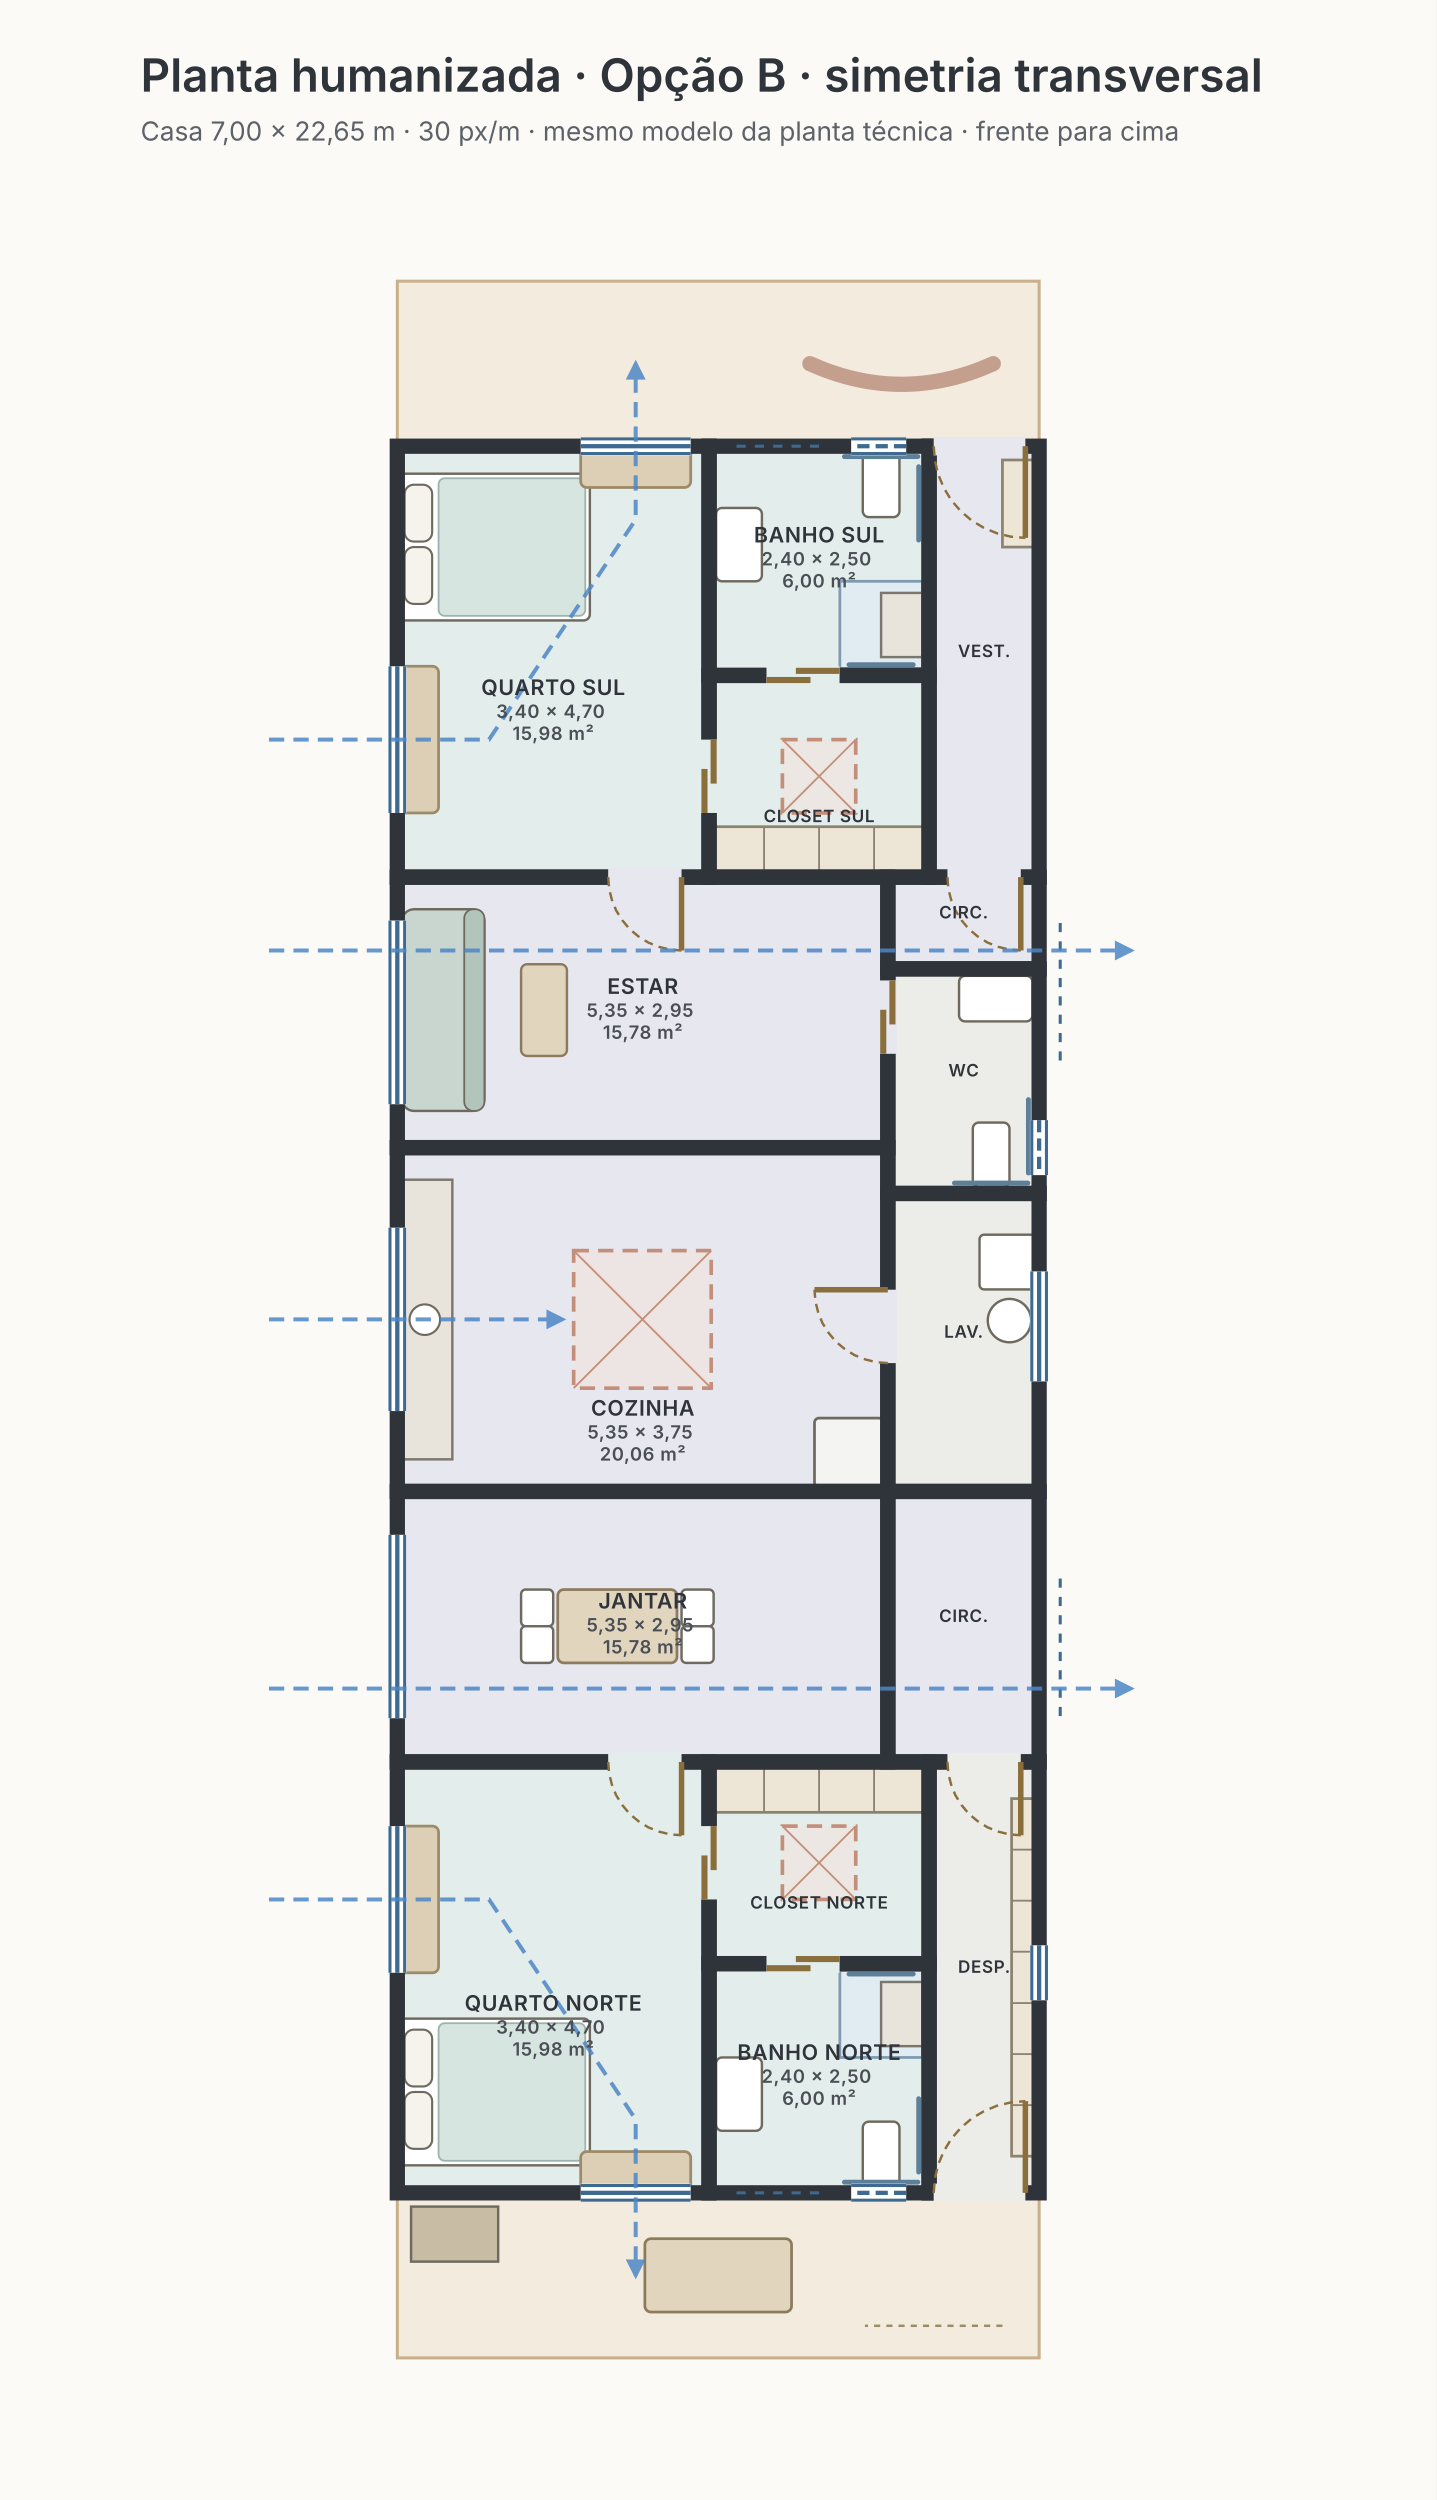
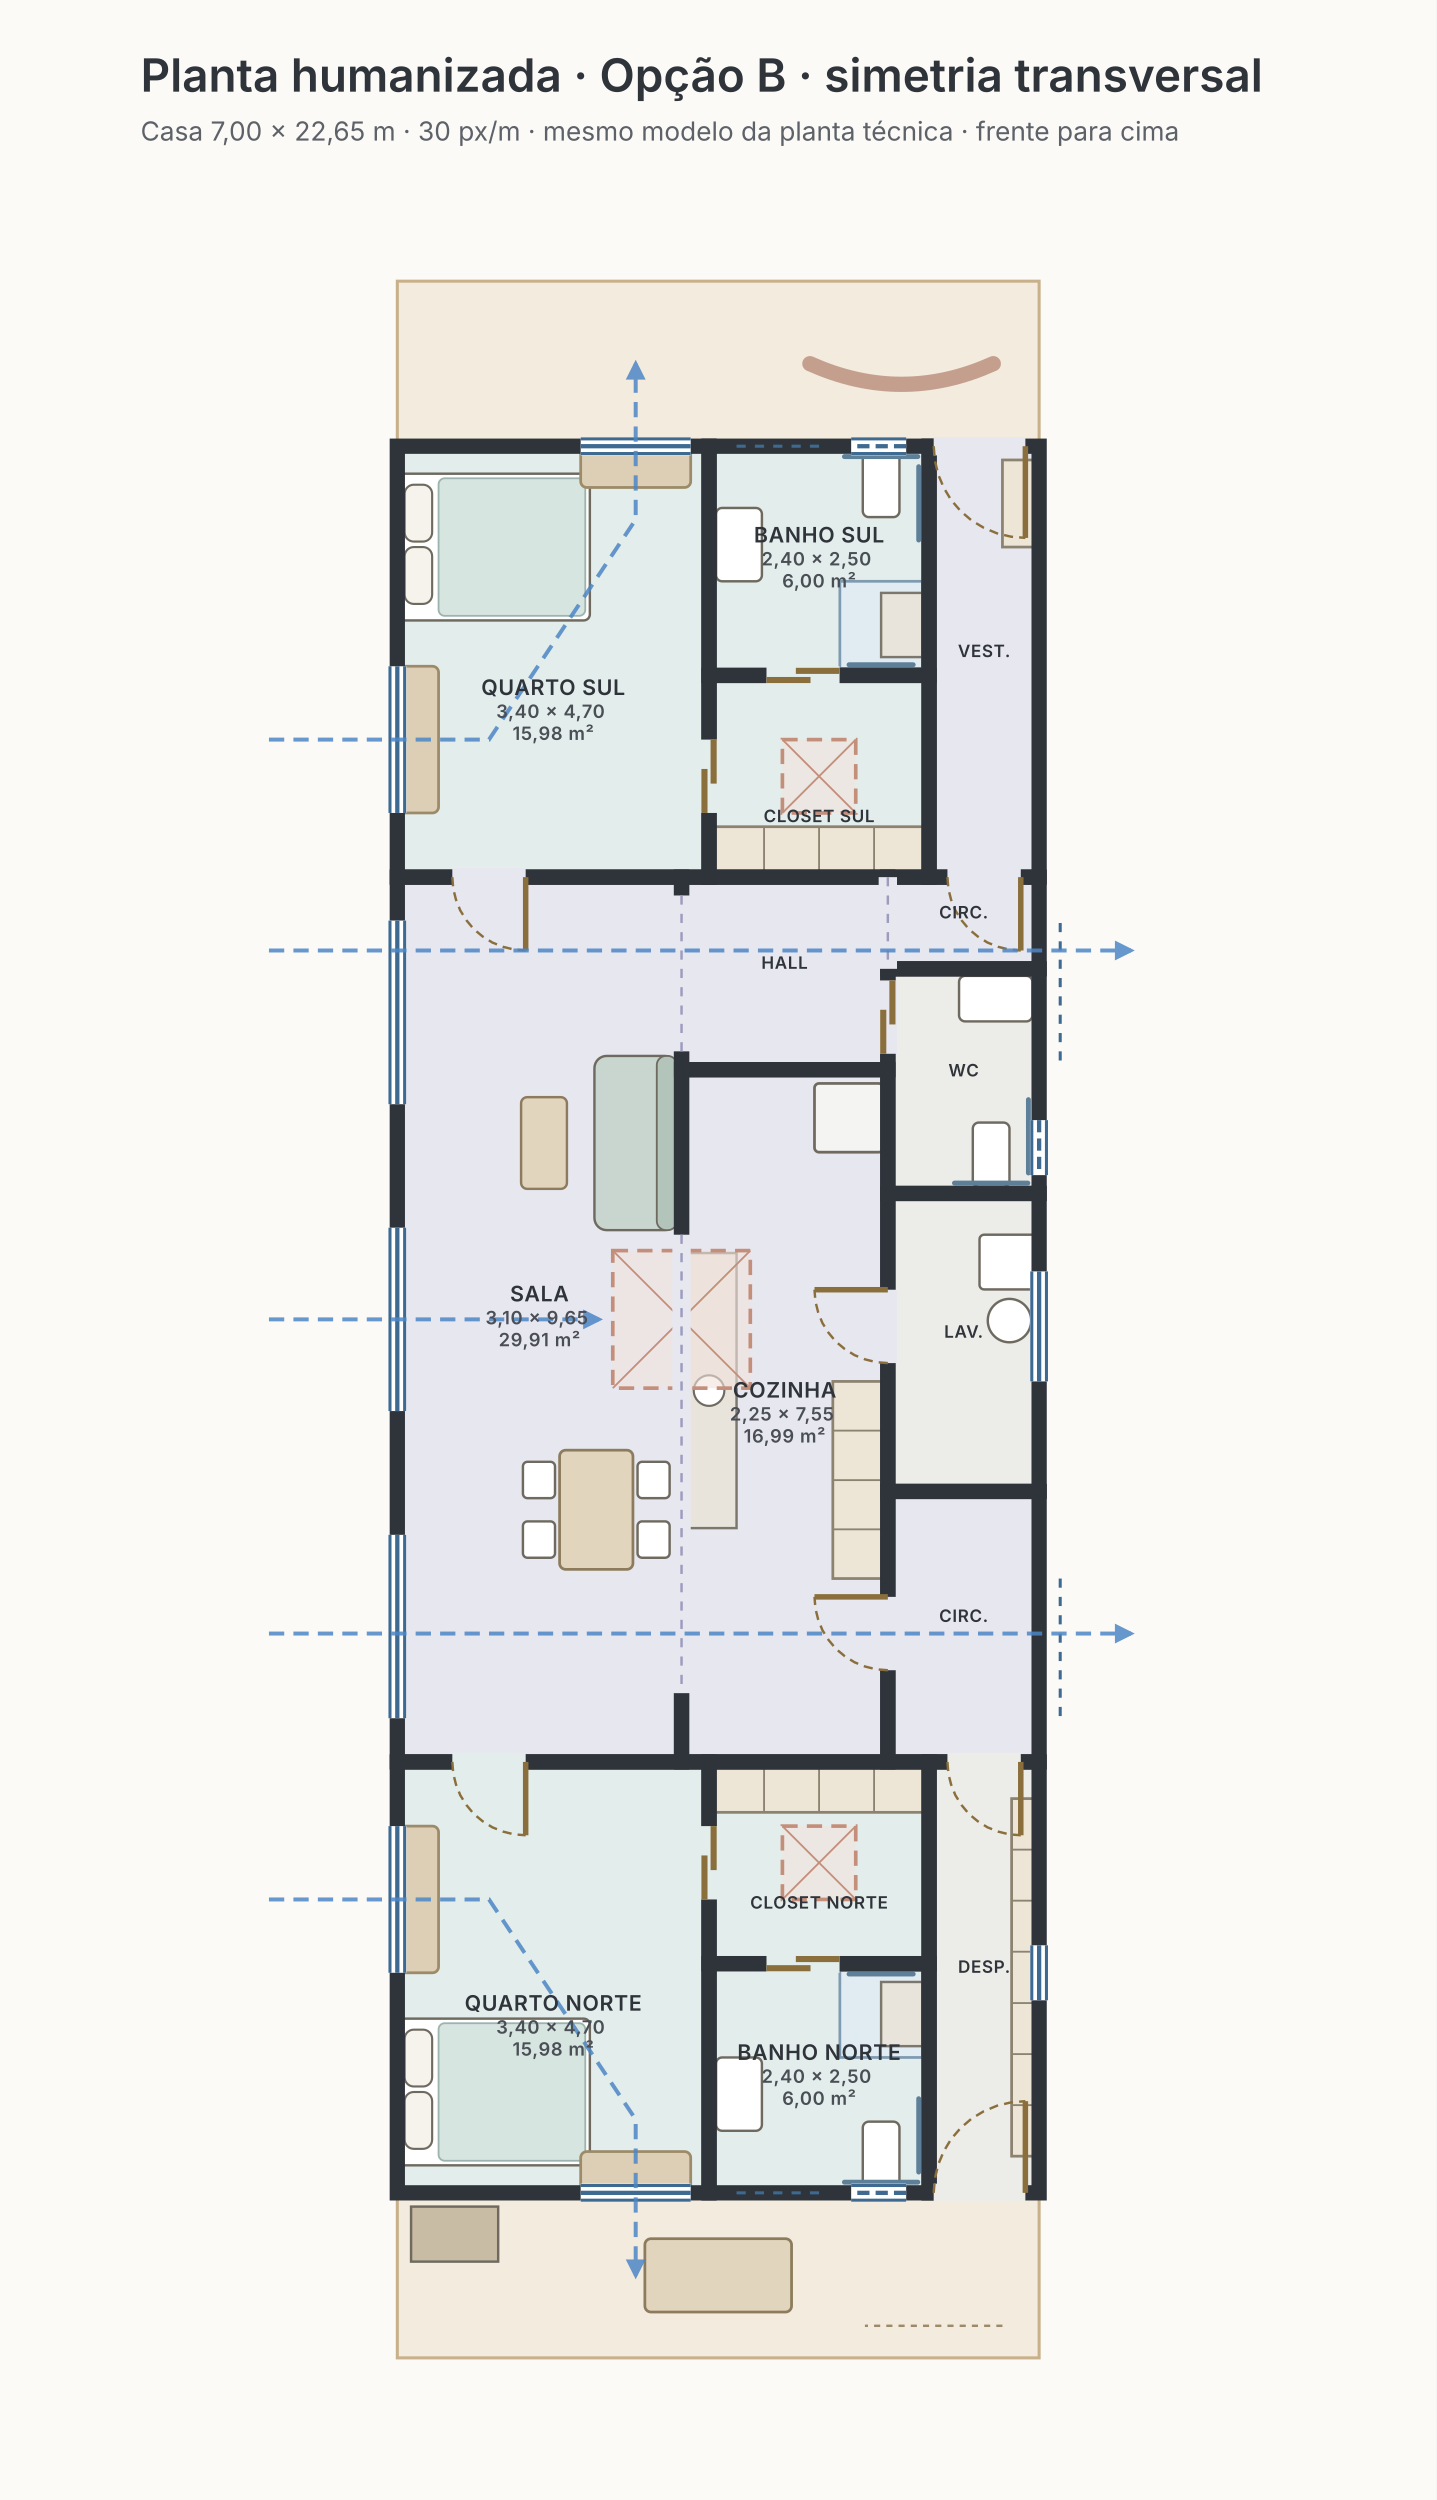
<svg xmlns="http://www.w3.org/2000/svg" viewBox="0 0 470 818" width="470" height="818" role="img" aria-label="Planta humanizada · Opção B · simetria transversal">
  <style>.hz-t{font-family:"IBM Plex Sans","Inter","Segoe UI",Helvetica,Arial,sans-serif;fill:#2F333A}.hz-tt{font-size:15px;font-weight:600}.hz-st{font-size:8.6px;fill:#5d6168}.hz-rn{font-weight:600;text-anchor:middle;letter-spacing:.2px}.hz-rd{text-anchor:middle;fill:#4a4e55}</style>
  <rect width="470" height="818" fill="#FBFAF7" />
  <text class="hz-t hz-tt" x="46" y="30">Planta humanizada · Opção B · simetria transversal</text>
  <text class="hz-t hz-st" x="46" y="46">Casa 7,00 × 22,65 m · 30 px/m · mesmo modelo da planta técnica · frente para cima</text>
  <g transform="translate(235.0,431.8) rotate(0) translate(-105.0,-339.8)">
    <defs>
      <marker id="hzSeta" viewBox="0 0 10 10" refX="8" refY="5" markerWidth="5" markerHeight="5" orient="auto-start-reverse">
        <path d="M0,0 L10,5 L0,10 Z" fill="#4C86C6" />
      </marker>
    </defs>
    <rect x="0" y="0" width="210.0" height="54.0" fill="#F3EBDD" stroke="#C8B08A" />
    <rect x="0" y="625.5" width="210.0" height="54.0" fill="#F3EBDD" stroke="#C8B08A" />
    <rect x="0" y="54" width="102.0" height="141.0" fill="#E3EEEC" stroke="#93B3AC" />
    <rect x="0" y="484.5" width="102.0" height="141.0" fill="#E3EEEC" stroke="#93B3AC" />
    <rect x="102" y="54" width="72.0" height="75.0" fill="#E3EEEC" stroke="#93B3AC" />
    <rect x="102" y="550.5" width="72.0" height="75.0" fill="#E3EEEC" stroke="#93B3AC" />
    <rect x="102" y="129" width="72.0" height="66.0" fill="#E3EEEC" stroke="#93B3AC" />
    <rect x="102" y="484.5" width="72.0" height="66.0" fill="#E3EEEC" stroke="#93B3AC" />
    <rect x="174" y="54" width="36.0" height="141.0" fill="#E7E7F0" stroke="#9C9CBD" />
    <rect x="160.5" y="195" width="49.5" height="30.0" fill="#E7E7F0" stroke="#9C9CBD" />
-     <rect x="0" y="195" width="160.5" height="88.5" fill="#E7E7F0" stroke="#9C9CBD" />
-     <rect x="0" y="283.5" width="160.5" height="112.5" fill="#E7E7F0" stroke="#9C9CBD" />
-     <rect x="0" y="396" width="160.5" height="88.5" fill="#E7E7F0" stroke="#9C9CBD" />
+     <rect x="93" y="195" width="67.5" height="63.0" fill="#E7E7F0" stroke="#9C9CBD" />
+     <rect x="0" y="195" width="93.0" height="289.5" fill="#E7E7F0" stroke="#9C9CBD" />
+     <rect x="93" y="258" width="67.5" height="226.5" fill="#E7E7F0" stroke="#9C9CBD" />
    <rect x="160.5" y="396" width="49.5" height="88.5" fill="#E7E7F0" stroke="#9C9CBD" />
    <rect x="160.5" y="225" width="49.5" height="73.5" fill="#ECECE8" stroke="#ABAB9F" />
    <rect x="160.5" y="298.5" width="49.5" height="97.5" fill="#ECECE8" stroke="#ABAB9F" />
    <rect x="174" y="484.5" width="36.0" height="141.0" fill="#ECECE8" stroke="#ABAB9F" />
    <rect x="0" y="63" width="63.0" height="48.0" rx="2" fill="#FFFFFF" stroke="#6F6A60" stroke-width="0.8" />
    <rect x="13.5" y="64.5" width="48.0" height="45.0" rx="2" fill="#D7E5E1" stroke="#9DB3AD" stroke-width="0.6" />
    <rect x="2.4" y="66.6" width="9.0" height="18.6" rx="3" fill="#F6F3EC" stroke="#6F6A60" stroke-width="0.7" />
    <rect x="2.4" y="87" width="9.0" height="18.6" rx="3" fill="#F6F3EC" stroke="#6F6A60" stroke-width="0.7" />
    <rect x="0" y="126" width="13.5" height="48.0" rx="2" fill="#DCCFB6" stroke="#9C8A68" stroke-width="0.9" />
    <rect x="60" y="54" width="36.0" height="13.5" rx="2" fill="#DCCFB6" stroke="#9C8A68" stroke-width="0.9" />
    <rect x="0" y="568.5" width="63.0" height="48.0" rx="2" fill="#FFFFFF" stroke="#6F6A60" stroke-width="0.8" />
    <rect x="13.5" y="570" width="48.0" height="45.0" rx="2" fill="#D7E5E1" stroke="#9DB3AD" stroke-width="0.6" />
    <rect x="2.4" y="572.1" width="9.0" height="18.6" rx="3" fill="#F6F3EC" stroke="#6F6A60" stroke-width="0.7" />
    <rect x="2.4" y="592.5" width="9.0" height="18.6" rx="3" fill="#F6F3EC" stroke="#6F6A60" stroke-width="0.7" />
    <rect x="0" y="505.5" width="13.5" height="48.0" rx="2" fill="#DCCFB6" stroke="#9C8A68" stroke-width="0.9" />
    <rect x="60" y="612" width="36.0" height="13.5" rx="2" fill="#DCCFB6" stroke="#9C8A68" stroke-width="0.9" />
    <rect x="144.8" y="98.2" width="27.0" height="28.5" fill="#E1EBF2" stroke="#7F9BB1" stroke-width="0.9" />
    <rect x="158.3" y="102" width="13.5" height="21.0" fill="#E8E4DC" stroke="#7C776D" stroke-width="0.8" />
    <line x1="168.8" y1="125.5" x2="147.8" y2="125.5" stroke="#5E7F98" stroke-width="1.6" stroke-linecap="round" />
    <rect x="152.3" y="56.2" width="12.0" height="21.0" rx="2" fill="#FFFFFF" stroke="#6F6A60" stroke-width="0.8" />
    <rect x="104.3" y="74.2" width="15.0" height="24.0" rx="2" fill="#FFFFFF" stroke="#6F6A60" stroke-width="0.8" />
    <line x1="170.6" y1="84.7" x2="170.6" y2="60.7" stroke="#5E7F98" stroke-width="1.6" stroke-linecap="round" />
    <line x1="170.3" y1="57.4" x2="146.3" y2="57.4" stroke="#5E7F98" stroke-width="1.6" stroke-linecap="round" />
    <rect x="144.8" y="552.7" width="27.0" height="28.5" fill="#E1EBF2" stroke="#7F9BB1" stroke-width="0.9" />
    <rect x="158.3" y="556.5" width="13.5" height="21.0" fill="#E8E4DC" stroke="#7C776D" stroke-width="0.8" />
    <line x1="168.8" y1="553.9" x2="147.8" y2="553.9" stroke="#5E7F98" stroke-width="1.6" stroke-linecap="round" />
    <rect x="152.3" y="602.2" width="12.0" height="21.1" rx="2" fill="#FFFFFF" stroke="#6F6A60" stroke-width="0.8" />
    <rect x="104.3" y="581.2" width="15.0" height="24.0" rx="2" fill="#FFFFFF" stroke="#6F6A60" stroke-width="0.8" />
    <line x1="170.6" y1="594.7" x2="170.6" y2="618.7" stroke="#5E7F98" stroke-width="1.6" stroke-linecap="round" />
    <line x1="170.3" y1="622" x2="146.3" y2="622" stroke="#5E7F98" stroke-width="1.6" stroke-linecap="round" />
    <rect x="102" y="178.5" width="72.0" height="16.5" fill="#EDE5D6" stroke="#8C8270" stroke-width="0.9" />
    <line x1="156" y1="178.5" x2="156" y2="195" stroke="#8C8270" stroke-width="0.6" />
    <line x1="138" y1="178.5" x2="138" y2="195" stroke="#8C8270" stroke-width="0.6" />
    <line x1="120" y1="178.5" x2="120" y2="195" stroke="#8C8270" stroke-width="0.6" />
    <rect x="102" y="484.5" width="72.0" height="16.5" fill="#EDE5D6" stroke="#8C8270" stroke-width="0.9" />
    <line x1="156" y1="484.5" x2="156" y2="501" stroke="#8C8270" stroke-width="0.6" />
    <line x1="138" y1="484.5" x2="138" y2="501" stroke="#8C8270" stroke-width="0.6" />
    <line x1="120" y1="484.5" x2="120" y2="501" stroke="#8C8270" stroke-width="0.6" />
-     <rect x="1.5" y="205.5" width="27.0" height="66.0" rx="4" fill="#C9D6CF" stroke="#6F6A60" stroke-width="0.8" />
-     <rect x="21.9" y="205.5" width="6.6" height="66.0" rx="3" fill="#B3C5BB" stroke="#6F6A60" stroke-width="0.6" />
-     <rect x="40.5" y="223.5" width="15.0" height="30.0" rx="2" fill="#E2D5BE" stroke="#8C7B5C" stroke-width="0.8" />
-     <rect x="0" y="294" width="18.0" height="91.5" fill="#E8E4DC" stroke="#7C776D" stroke-width="0.8" />
-     <circle cx="9" cy="339.8" r="5.0" fill="#FFFFFF" stroke="#6F6A60" stroke-width="0.7" />
-     <rect x="136.5" y="372" width="22.5" height="22.5" rx="1.5" fill="#F4F4F2" stroke="#6F6A60" stroke-width="0.9" />
-     <rect x="52.5" y="428.1" width="39.0" height="24.0" rx="2" fill="#E2D5BE" stroke="#8C7B5C" stroke-width="0.9" />
-     <rect x="93" y="428.1" width="10.5" height="12.0" rx="1.5" fill="#FFFFFF" stroke="#6F6A60" stroke-width="0.8" />
-     <rect x="40.5" y="428.1" width="10.5" height="12.0" rx="1.5" fill="#FFFFFF" stroke="#6F6A60" stroke-width="0.8" />
-     <rect x="93" y="440.1" width="10.5" height="12.0" rx="1.5" fill="#FFFFFF" stroke="#6F6A60" stroke-width="0.8" />
-     <rect x="40.5" y="440.1" width="10.5" height="12.0" rx="1.5" fill="#FFFFFF" stroke="#6F6A60" stroke-width="0.8" />
+     <rect x="64.5" y="253.5" width="27.0" height="57.0" rx="4" fill="#C9D6CF" stroke="#6F6A60" stroke-width="0.8" />
+     <rect x="84.9" y="253.5" width="6.6" height="57.0" rx="3" fill="#B3C5BB" stroke="#6F6A60" stroke-width="0.6" />
+     <rect x="40.5" y="267" width="15.0" height="30.0" rx="2" fill="#E2D5BE" stroke="#8C7B5C" stroke-width="0.8" />
+     <rect x="53.1" y="382.5" width="24.0" height="39.0" rx="2" fill="#E2D5BE" stroke="#8C7B5C" stroke-width="0.9" />
+     <rect x="78.6" y="386.3" width="10.5" height="11.9" rx="1.5" fill="#FFFFFF" stroke="#6F6A60" stroke-width="0.8" />
+     <rect x="41.1" y="386.3" width="10.5" height="11.9" rx="1.5" fill="#FFFFFF" stroke="#6F6A60" stroke-width="0.8" />
+     <rect x="78.6" y="405.8" width="10.5" height="11.9" rx="1.5" fill="#FFFFFF" stroke="#6F6A60" stroke-width="0.8" />
+     <rect x="41.1" y="405.8" width="10.5" height="11.9" rx="1.5" fill="#FFFFFF" stroke="#6F6A60" stroke-width="0.8" />
+     <rect x="93" y="318" width="18.0" height="90.0" fill="#E8E4DC" stroke="#7C776D" stroke-width="0.8" />
+     <circle cx="102" cy="363" r="5.0" fill="#FFFFFF" stroke="#6F6A60" stroke-width="0.7" />
+     <rect x="136.5" y="262.5" width="22.5" height="22.5" rx="1.5" fill="#F4F4F2" stroke="#6F6A60" stroke-width="0.9" />
+     <rect x="142.5" y="360" width="18.0" height="64.5" fill="#EDE5D6" stroke="#8C8270" stroke-width="0.9" />
+     <line x1="160.5" y1="376.1" x2="142.5" y2="376.1" stroke="#8C8270" stroke-width="0.6" />
+     <line x1="160.5" y1="392.3" x2="142.5" y2="392.3" stroke="#8C8270" stroke-width="0.6" />
+     <line x1="160.5" y1="408.4" x2="142.5" y2="408.4" stroke="#8C8270" stroke-width="0.6" />
    <rect x="188.3" y="275.3" width="12.0" height="21.0" rx="2" fill="#FFFFFF" stroke="#6F6A60" stroke-width="0.8" />
    <rect x="183.8" y="227.3" width="24.0" height="14.9" rx="2" fill="#FFFFFF" stroke="#6F6A60" stroke-width="0.8" />
    <line x1="206.5" y1="267.8" x2="206.5" y2="291.8" stroke="#5E7F98" stroke-width="1.6" stroke-linecap="round" />
    <line x1="206.3" y1="295.1" x2="182.3" y2="295.1" stroke="#5E7F98" stroke-width="1.6" stroke-linecap="round" />
    <rect x="190.5" y="312" width="19.5" height="17.9" rx="1.5" fill="#FFFFFF" stroke="#6F6A60" stroke-width="0.8" />
    <circle cx="200.3" cy="340.1" r="7.1" fill="#FFFFFF" stroke="#6F6A60" stroke-width="0.8" />
    <rect x="201" y="496.5" width="9.0" height="117.0" fill="#EDE5D6" stroke="#8C8270" stroke-width="0.9" />
    <line x1="210" y1="513.2" x2="201" y2="513.2" stroke="#8C8270" stroke-width="0.6" />
    <line x1="210" y1="529.9" x2="201" y2="529.9" stroke="#8C8270" stroke-width="0.6" />
    <line x1="210" y1="546.6" x2="201" y2="546.6" stroke="#8C8270" stroke-width="0.6" />
    <line x1="210" y1="563.4" x2="201" y2="563.4" stroke="#8C8270" stroke-width="0.6" />
    <line x1="210" y1="580.1" x2="201" y2="580.1" stroke="#8C8270" stroke-width="0.6" />
    <line x1="210" y1="596.8" x2="201" y2="596.8" stroke="#8C8270" stroke-width="0.6" />
    <path d="M195,27 Q165,40.5 135,27" fill="none" stroke="#B98C7A" stroke-width="5" stroke-linecap="round" opacity=".8" />
    <rect x="81" y="640.5" width="48.0" height="24.0" rx="2" fill="#E2D5BE" stroke="#8C7B5C" stroke-width="0.9" />
    <rect x="4.5" y="630" width="28.5" height="18.0" fill="#C9BCA4" stroke="#6F6A60" stroke-width="0.8" />
    <line x1="198" y1="669" x2="153" y2="669" stroke="#9C8A68" stroke-width="0.8" stroke-dasharray="2 2" />
    <rect x="198" y="58.5" width="10.5" height="28.5" fill="#EDE5D6" stroke="#8C8270" stroke-width="0.9" />
    <rect x="126" y="150" width="24.0" height="24.0" fill="#F2E3DC" fill-opacity=".6" stroke="#C48F7A" stroke-width="1.2" stroke-dasharray="5 3" />
    <line x1="150" y1="150" x2="126" y2="174" stroke="#C48F7A" stroke-width="0.6" />
    <line x1="126" y1="150" x2="150" y2="174" stroke="#C48F7A" stroke-width="0.6" />
    <rect x="126" y="505.5" width="24.0" height="24.0" fill="#F2E3DC" fill-opacity=".6" stroke="#C48F7A" stroke-width="1.2" stroke-dasharray="5 3" />
    <line x1="150" y1="505.5" x2="126" y2="529.5" stroke="#C48F7A" stroke-width="0.6" />
    <line x1="126" y1="505.5" x2="150" y2="529.5" stroke="#C48F7A" stroke-width="0.6" />
-     <rect x="57.7" y="317.2" width="45.0" height="45.0" fill="#F2E3DC" fill-opacity=".6" stroke="#C48F7A" stroke-width="1.2" stroke-dasharray="5 3" />
-     <line x1="102.7" y1="317.2" x2="57.7" y2="362.2" stroke="#C48F7A" stroke-width="0.6" />
-     <line x1="57.7" y1="317.2" x2="102.7" y2="362.2" stroke="#C48F7A" stroke-width="0.6" />
+     <rect x="70.5" y="317.2" width="45.0" height="45.0" fill="#F2E3DC" fill-opacity=".6" stroke="#C48F7A" stroke-width="1.2" stroke-dasharray="5 3" />
+     <line x1="115.5" y1="317.2" x2="70.5" y2="362.2" stroke="#C48F7A" stroke-width="0.6" />
+     <line x1="70.5" y1="317.2" x2="115.5" y2="362.2" stroke="#C48F7A" stroke-width="0.6" />
    <rect x="0" y="54" width="102.0" height="141.0" fill="none" stroke="#2F333A" stroke-width="5" />
    <rect x="0" y="484.5" width="102.0" height="141.0" fill="none" stroke="#2F333A" stroke-width="5" />
    <rect x="102" y="54" width="72.0" height="75.0" fill="none" stroke="#2F333A" stroke-width="5" />
    <rect x="102" y="550.5" width="72.0" height="75.0" fill="none" stroke="#2F333A" stroke-width="5" />
    <rect x="102" y="129" width="72.0" height="66.0" fill="none" stroke="#2F333A" stroke-width="5" />
    <rect x="102" y="484.5" width="72.0" height="66.0" fill="none" stroke="#2F333A" stroke-width="5" />
    <rect x="174" y="54" width="36.0" height="141.0" fill="none" stroke="#2F333A" stroke-width="5" />
    <rect x="160.5" y="195" width="49.5" height="30.0" fill="none" stroke="#2F333A" stroke-width="5" />
-     <rect x="0" y="195" width="160.5" height="88.5" fill="none" stroke="#2F333A" stroke-width="5" />
-     <rect x="0" y="283.5" width="160.5" height="112.5" fill="none" stroke="#2F333A" stroke-width="5" />
-     <rect x="0" y="396" width="160.5" height="88.5" fill="none" stroke="#2F333A" stroke-width="5" />
+     <rect x="93" y="195" width="67.5" height="63.0" fill="none" stroke="#2F333A" stroke-width="5" />
+     <rect x="0" y="195" width="93.0" height="289.5" fill="none" stroke="#2F333A" stroke-width="5" />
+     <rect x="93" y="258" width="67.5" height="226.5" fill="none" stroke="#2F333A" stroke-width="5" />
    <rect x="160.5" y="396" width="49.5" height="88.5" fill="none" stroke="#2F333A" stroke-width="5" />
    <rect x="160.5" y="225" width="49.5" height="73.5" fill="none" stroke="#2F333A" stroke-width="5" />
    <rect x="160.5" y="298.5" width="49.5" height="97.5" fill="none" stroke="#2F333A" stroke-width="5" />
    <rect x="174" y="484.5" width="36.0" height="141.0" fill="none" stroke="#2F333A" stroke-width="5" />
    <rect x="-3" y="126" width="6.0" height="48.0" fill="#FFFFFF" />
    <line x1="2.4" y1="126" x2="2.4" y2="174" stroke="#3E6A92" stroke-width="1" />
    <line x1="-2.4" y1="126" x2="-2.4" y2="174" stroke="#3E6A92" stroke-width="1" />
    <line x1="0" y1="126" x2="0" y2="174" stroke="#3E6A92" stroke-width="1.4" />
    <rect x="60" y="51" width="36.0" height="6.0" fill="#FFFFFF" />
    <line x1="96" y1="51.6" x2="60" y2="51.6" stroke="#3E6A92" stroke-width="1" />
    <line x1="96" y1="56.4" x2="60" y2="56.4" stroke="#3E6A92" stroke-width="1" />
    <line x1="96" y1="54" x2="60" y2="54" stroke="#3E6A92" stroke-width="1.4" />
    <rect x="148.5" y="51" width="18.0" height="6.0" fill="#FFFFFF" />
    <line x1="166.5" y1="51.6" x2="148.5" y2="51.6" stroke="#3E6A92" stroke-width="1" />
    <line x1="166.5" y1="56.4" x2="148.5" y2="56.4" stroke="#3E6A92" stroke-width="1" />
    <line x1="166.5" y1="54" x2="148.5" y2="54" stroke="#3E6A92" stroke-width="1.4" stroke-dasharray="4 2" />
    <rect x="-3" y="209.2" width="6.0" height="60.1" fill="#FFFFFF" />
    <line x1="2.4" y1="209.2" x2="2.4" y2="269.3" stroke="#3E6A92" stroke-width="1" />
    <line x1="-2.4" y1="209.2" x2="-2.4" y2="269.3" stroke="#3E6A92" stroke-width="1" />
    <line x1="0" y1="209.2" x2="0" y2="269.3" stroke="#3E6A92" stroke-width="1.4" />
    <rect x="-3" y="505.5" width="6.0" height="48.0" fill="#FFFFFF" />
    <line x1="2.4" y1="553.5" x2="2.4" y2="505.5" stroke="#3E6A92" stroke-width="1" />
    <line x1="-2.4" y1="553.5" x2="-2.4" y2="505.5" stroke="#3E6A92" stroke-width="1" />
    <line x1="0" y1="553.5" x2="0" y2="505.5" stroke="#3E6A92" stroke-width="1.4" />
    <rect x="60" y="622.5" width="36.0" height="6.0" fill="#FFFFFF" />
    <line x1="96" y1="623.1" x2="60" y2="623.1" stroke="#3E6A92" stroke-width="1" />
    <line x1="96" y1="627.9" x2="60" y2="627.9" stroke="#3E6A92" stroke-width="1" />
    <line x1="96" y1="625.5" x2="60" y2="625.5" stroke="#3E6A92" stroke-width="1.4" />
    <rect x="148.5" y="622.5" width="18.0" height="6.0" fill="#FFFFFF" />
    <line x1="166.5" y1="623.1" x2="148.5" y2="623.1" stroke="#3E6A92" stroke-width="1" />
    <line x1="166.5" y1="627.9" x2="148.5" y2="627.9" stroke="#3E6A92" stroke-width="1" />
    <line x1="166.5" y1="625.5" x2="148.5" y2="625.5" stroke="#3E6A92" stroke-width="1.4" stroke-dasharray="4 2" />
    <rect x="-3" y="410.2" width="6.0" height="60.0" fill="#FFFFFF" />
    <line x1="2.4" y1="470.2" x2="2.4" y2="410.2" stroke="#3E6A92" stroke-width="1" />
    <line x1="-2.4" y1="470.2" x2="-2.4" y2="410.2" stroke="#3E6A92" stroke-width="1" />
    <line x1="0" y1="470.2" x2="0" y2="410.2" stroke="#3E6A92" stroke-width="1.4" />
    <rect x="207" y="274.5" width="6.0" height="18.0" fill="#FFFFFF" />
    <line x1="212.4" y1="274.5" x2="212.4" y2="292.5" stroke="#3E6A92" stroke-width="1" />
    <line x1="207.6" y1="274.5" x2="207.6" y2="292.5" stroke="#3E6A92" stroke-width="1" />
    <line x1="210" y1="274.5" x2="210" y2="292.5" stroke="#3E6A92" stroke-width="1.4" stroke-dasharray="4 2" />
    <rect x="207" y="324" width="6.0" height="36.0" fill="#FFFFFF" />
    <line x1="212.4" y1="324" x2="212.4" y2="360" stroke="#3E6A92" stroke-width="1" />
    <line x1="207.6" y1="324" x2="207.6" y2="360" stroke="#3E6A92" stroke-width="1" />
    <line x1="210" y1="324" x2="210" y2="360" stroke="#3E6A92" stroke-width="1.4" />
    <rect x="207" y="544.5" width="6.0" height="18.0" fill="#FFFFFF" />
    <line x1="212.4" y1="544.5" x2="212.4" y2="562.5" stroke="#3E6A92" stroke-width="1" />
    <line x1="207.6" y1="544.5" x2="207.6" y2="562.5" stroke="#3E6A92" stroke-width="1" />
    <line x1="210" y1="544.5" x2="210" y2="562.5" stroke="#3E6A92" stroke-width="1.4" />
    <rect x="-3" y="309.7" width="6.0" height="60.0" fill="#FFFFFF" />
    <line x1="2.4" y1="309.7" x2="2.4" y2="369.7" stroke="#3E6A92" stroke-width="1" />
    <line x1="-2.4" y1="309.7" x2="-2.4" y2="369.7" stroke="#3E6A92" stroke-width="1" />
    <line x1="0" y1="309.7" x2="0" y2="369.7" stroke="#3E6A92" stroke-width="1.4" />
    <line x1="138" y1="54" x2="108" y2="54" stroke="#3E6A92" stroke-width="1" stroke-dasharray="3 3" />
    <line x1="216.9" y1="210" x2="216.9" y2="258" stroke="#3E6A92" stroke-width="1" stroke-dasharray="3 3" />
    <line x1="138" y1="625.5" x2="108" y2="625.5" stroke="#3E6A92" stroke-width="1" stroke-dasharray="3 3" />
    <line x1="216.9" y1="469.5" x2="216.9" y2="421.5" stroke="#3E6A92" stroke-width="1" stroke-dasharray="3 3" />
    <rect x="175.5" y="51" width="30.0" height="6.0" fill="#E7E7F0" />
    <line x1="205.5" y1="54" x2="205.5" y2="84" stroke="#8a6f3c" stroke-width="1.8" />
    <polyline points="175.5,54 175.9,58.7 177,63.3 178.8,67.6 181.2,71.6 184.3,75.2 187.9,78.3 191.9,80.7 196.2,82.5 200.8,83.6 205.5,84" fill="none" stroke="#8a6f3c" stroke-width="0.8" stroke-dasharray="3 2" />
    <rect x="180" y="192" width="24.0" height="6.0" fill="#E7E7F0" />
    <line x1="204" y1="195" x2="204" y2="219" stroke="#8a6f3c" stroke-width="1.8" />
    <polyline points="180,195 180.3,198.8 181.2,202.4 182.6,205.9 184.6,209.1 187,212 189.9,214.4 193.1,216.4 196.6,217.8 200.2,218.7 204,219" fill="none" stroke="#8a6f3c" stroke-width="0.8" stroke-dasharray="3 2" />
-     <rect x="69" y="192" width="24.0" height="6.0" fill="#E7E7F0" />
-     <line x1="93" y1="195" x2="93" y2="219" stroke="#8a6f3c" stroke-width="1.8" />
-     <polyline points="69,195 69.3,198.8 70.2,202.4 71.6,205.9 73.6,209.1 76,212 78.9,214.4 82.1,216.4 85.6,217.8 89.2,218.7 93,219" fill="none" stroke="#8a6f3c" stroke-width="0.8" stroke-dasharray="3 2" />
+     <rect x="18" y="192" width="24.0" height="6.0" fill="#E7E7F0" />
+     <line x1="42" y1="195" x2="42" y2="219" stroke="#8a6f3c" stroke-width="1.8" />
+     <polyline points="18,195 18.3,198.8 19.2,202.4 20.6,205.9 22.6,209.1 25,212 27.9,214.4 31.1,216.4 34.6,217.8 38.2,218.7 42,219" fill="none" stroke="#8a6f3c" stroke-width="0.8" stroke-dasharray="3 2" />
    <rect x="99" y="150" width="6.0" height="24.0" fill="#E3EEEC" />
    <line x1="103.5" y1="150" x2="103.5" y2="164.4" stroke="#8a6f3c" stroke-width="2" />
    <line x1="100.5" y1="159.6" x2="100.5" y2="174" stroke="#8a6f3c" stroke-width="2" />
    <rect x="120.8" y="126" width="23.9" height="6.0" fill="#E3EEEC" />
    <line x1="144.7" y1="127.5" x2="130.4" y2="127.5" stroke="#8a6f3c" stroke-width="2" />
    <line x1="135.2" y1="130.5" x2="120.8" y2="130.5" stroke="#8a6f3c" stroke-width="2" />
    <rect x="175.5" y="622.5" width="30.0" height="6.0" fill="#ECECE8" />
    <line x1="205.5" y1="625.5" x2="205.5" y2="595.5" stroke="#8a6f3c" stroke-width="1.8" />
    <polyline points="175.5,625.5 175.9,620.8 177,616.2 178.8,611.9 181.2,607.9 184.3,604.3 187.9,601.2 191.9,598.8 196.2,597 200.8,595.9 205.5,595.5" fill="none" stroke="#8a6f3c" stroke-width="0.8" stroke-dasharray="3 2" />
    <rect x="180" y="481.5" width="24.0" height="6.0" fill="#ECECE8" />
    <line x1="204" y1="484.5" x2="204" y2="508.5" stroke="#8a6f3c" stroke-width="1.8" />
    <polyline points="180,484.5 180.3,488.3 181.2,491.9 182.6,495.4 184.6,498.6 187,501.5 189.9,503.9 193.1,505.9 196.6,507.3 200.2,508.2 204,508.5" fill="none" stroke="#8a6f3c" stroke-width="0.8" stroke-dasharray="3 2" />
-     <rect x="69" y="481.5" width="24.0" height="6.0" fill="#E3EEEC" />
-     <line x1="93" y1="484.5" x2="93" y2="508.5" stroke="#8a6f3c" stroke-width="1.8" />
-     <polyline points="69,484.5 69.3,488.3 70.2,491.9 71.6,495.4 73.6,498.6 76,501.5 78.9,503.9 82.1,505.9 85.6,507.3 89.2,508.2 93,508.5" fill="none" stroke="#8a6f3c" stroke-width="0.8" stroke-dasharray="3 2" />
+     <rect x="18" y="481.5" width="24.0" height="6.0" fill="#E3EEEC" />
+     <line x1="42" y1="484.5" x2="42" y2="508.5" stroke="#8a6f3c" stroke-width="1.8" />
+     <polyline points="18,484.5 18.3,488.3 19.2,491.9 20.6,495.4 22.6,498.6 25,501.5 27.9,503.9 31.1,505.9 34.6,507.3 38.2,508.2 42,508.5" fill="none" stroke="#8a6f3c" stroke-width="0.8" stroke-dasharray="3 2" />
    <rect x="99" y="505.5" width="6.0" height="24.0" fill="#E3EEEC" />
    <line x1="103.5" y1="505.5" x2="103.5" y2="519.9" stroke="#8a6f3c" stroke-width="2" />
    <line x1="100.5" y1="515.1" x2="100.5" y2="529.5" stroke="#8a6f3c" stroke-width="2" />
    <rect x="120.8" y="547.5" width="23.9" height="6.0" fill="#E3EEEC" />
    <line x1="144.7" y1="549" x2="130.4" y2="549" stroke="#8a6f3c" stroke-width="2" />
    <line x1="135.2" y1="552" x2="120.8" y2="552" stroke="#8a6f3c" stroke-width="2" />
    <rect x="157.5" y="228.8" width="6.0" height="24.0" fill="#E7E7F0" />
    <line x1="162" y1="228.8" x2="162" y2="243.2" stroke="#8a6f3c" stroke-width="2" />
    <line x1="159" y1="238.4" x2="159" y2="252.8" stroke="#8a6f3c" stroke-width="2" />
    <rect x="157.5" y="330" width="6.0" height="24.0" fill="#E7E7F0" />
    <line x1="160.5" y1="330" x2="136.5" y2="330" stroke="#8a6f3c" stroke-width="1.8" />
    <polyline points="160.5,354 156.7,353.7 153.1,352.8 149.6,351.4 146.4,349.4 143.5,347 141.1,344.1 139.1,340.9 137.7,337.4 136.8,333.8 136.5,330" fill="none" stroke="#8a6f3c" stroke-width="0.8" stroke-dasharray="3 2" />
+     <rect x="157.5" y="430.5" width="6.0" height="24.0" fill="#E7E7F0" />
+     <line x1="160.5" y1="430.5" x2="136.5" y2="430.5" stroke="#8a6f3c" stroke-width="1.8" />
+     <polyline points="160.5,454.5 156.7,454.2 153.1,453.3 149.6,451.9 146.4,449.9 143.5,447.5 141.1,444.6 139.1,441.4 137.7,437.9 136.8,434.3 136.5,430.5" fill="none" stroke="#8a6f3c" stroke-width="0.8" stroke-dasharray="3 2" />
+     <rect x="157.5" y="195" width="6.0" height="30.0" fill="#E7E7F0" />
+     <line x1="160.5" y1="195" x2="160.5" y2="225" stroke="#9C9CBD" stroke-width="0.8" stroke-dasharray="3 3" />
+     <rect x="90" y="201" width="6.0" height="51.0" fill="#E7E7F0" />
+     <line x1="93" y1="201" x2="93" y2="252" stroke="#9C9CBD" stroke-width="0.8" stroke-dasharray="3 3" />
+     <rect x="90" y="312" width="6.0" height="150.0" fill="#E7E7F0" />
+     <line x1="93" y1="312" x2="93" y2="462" stroke="#9C9CBD" stroke-width="0.8" stroke-dasharray="3 3" />
    <polyline points="-42,150 30,150 78,78 78,27" fill="none" stroke="#4C86C6" stroke-width="1.3" stroke-dasharray="5 3" opacity=".85" marker-end="url(#hzSeta)" />
    <polyline points="-42,529.5 30,529.5 78,601.5 78,652.5" fill="none" stroke="#4C86C6" stroke-width="1.3" stroke-dasharray="5 3" opacity=".85" marker-end="url(#hzSeta)" />
    <polyline points="-42,219 240,219" fill="none" stroke="#4C86C6" stroke-width="1.3" stroke-dasharray="5 3" opacity=".85" marker-end="url(#hzSeta)" />
-     <polyline points="-42,460.5 240,460.5" fill="none" stroke="#4C86C6" stroke-width="1.3" stroke-dasharray="5 3" opacity=".85" marker-end="url(#hzSeta)" />
-     <polyline points="-42,339.7 54,339.7" fill="none" stroke="#4C86C6" stroke-width="1.3" stroke-dasharray="5 3" opacity=".85" marker-end="url(#hzSeta)" />
+     <polyline points="-42,442.5 240,442.5" fill="none" stroke="#4C86C6" stroke-width="1.3" stroke-dasharray="5 3" opacity=".85" marker-end="url(#hzSeta)" />
+     <polyline points="-42,339.7 66,339.7" fill="none" stroke="#4C86C6" stroke-width="1.3" stroke-dasharray="5 3" opacity=".85" marker-end="url(#hzSeta)" />
    <text class="hz-t hz-rn" x="51" y="135.4" font-size="7">QUARTO SUL<tspan class="hz-rd" x="51" dy="1.25em" font-size="6">3,40 × 4,70</tspan>
      <tspan class="hz-rd" x="51" dy="1.2em" font-size="6">15,98 m²</tspan>
    </text>
    <text class="hz-t hz-rn" x="51" y="565.9" font-size="7">QUARTO NORTE<tspan class="hz-rd" x="51" dy="1.25em" font-size="6">3,40 × 4,70</tspan>
      <tspan class="hz-rd" x="51" dy="1.2em" font-size="6">15,98 m²</tspan>
    </text>
    <text class="hz-t hz-rn" x="138" y="85.5" font-size="7">BANHO SUL<tspan class="hz-rd" x="138" dy="1.25em" font-size="6">2,40 × 2,50</tspan>
      <tspan class="hz-rd" x="138" dy="1.2em" font-size="6">6,00 m²</tspan>
    </text>
    <text class="hz-t hz-rn" x="138" y="582" font-size="7">BANHO NORTE<tspan class="hz-rd" x="138" dy="1.25em" font-size="6">2,40 × 2,50</tspan>
      <tspan class="hz-rd" x="138" dy="1.2em" font-size="6">6,00 m²</tspan>
    </text>
    <text class="hz-t hz-rn" x="138" y="177" font-size="5.6">CLOSET SUL</text>
    <text class="hz-t hz-rn" x="138" y="532.5" font-size="5.6">CLOSET NORTE</text>
    <text class="hz-t hz-rn" x="192" y="123" font-size="5.6">VEST.</text>
    <text class="hz-t hz-rn" x="185.3" y="208.5" font-size="5.6">CIRC.</text>
-     <text class="hz-t hz-rn" x="80.3" y="233.2" font-size="7">ESTAR<tspan class="hz-rd" x="80.3" dy="1.25em" font-size="6">5,35 × 2,95</tspan>
-       <tspan class="hz-rd" x="80.3" dy="1.2em" font-size="6">15,78 m²</tspan>
-     </text>
-     <text class="hz-t hz-rn" x="80.3" y="371.2" font-size="7">COZINHA<tspan class="hz-rd" x="80.3" dy="1.25em" font-size="6">5,35 × 3,75</tspan>
-       <tspan class="hz-rd" x="80.3" dy="1.2em" font-size="6">20,06 m²</tspan>
-     </text>
-     <text class="hz-t hz-rn" x="80.3" y="434.3" font-size="7">JANTAR<tspan class="hz-rd" x="80.3" dy="1.25em" font-size="6">5,35 × 2,95</tspan>
-       <tspan class="hz-rd" x="80.3" dy="1.2em" font-size="6">15,78 m²</tspan>
+     <text class="hz-t hz-rn" x="126.7" y="225" font-size="5.6">HALL</text>
+     <text class="hz-t hz-rn" x="46.5" y="333.8" font-size="7">SALA<tspan class="hz-rd" x="46.5" dy="1.25em" font-size="6">3,10 × 9,65</tspan>
+       <tspan class="hz-rd" x="46.5" dy="1.2em" font-size="6">29,91 m²</tspan>
+     </text>
+     <text class="hz-t hz-rn" x="126.7" y="365.3" font-size="7">COZINHA<tspan class="hz-rd" x="126.7" dy="1.25em" font-size="6">2,25 × 7,55</tspan>
+       <tspan class="hz-rd" x="126.7" dy="1.2em" font-size="6">16,99 m²</tspan>
    </text>
    <text class="hz-t hz-rn" x="185.3" y="438.7" font-size="5.6">CIRC.</text>
    <text class="hz-t hz-rn" x="185.3" y="260.2" font-size="5.6">WC</text>
    <text class="hz-t hz-rn" x="185.3" y="345.7" font-size="5.6">LAV.</text>
    <text class="hz-t hz-rn" x="192" y="553.5" font-size="5.6">DESP.</text>
  </g>
</svg>
